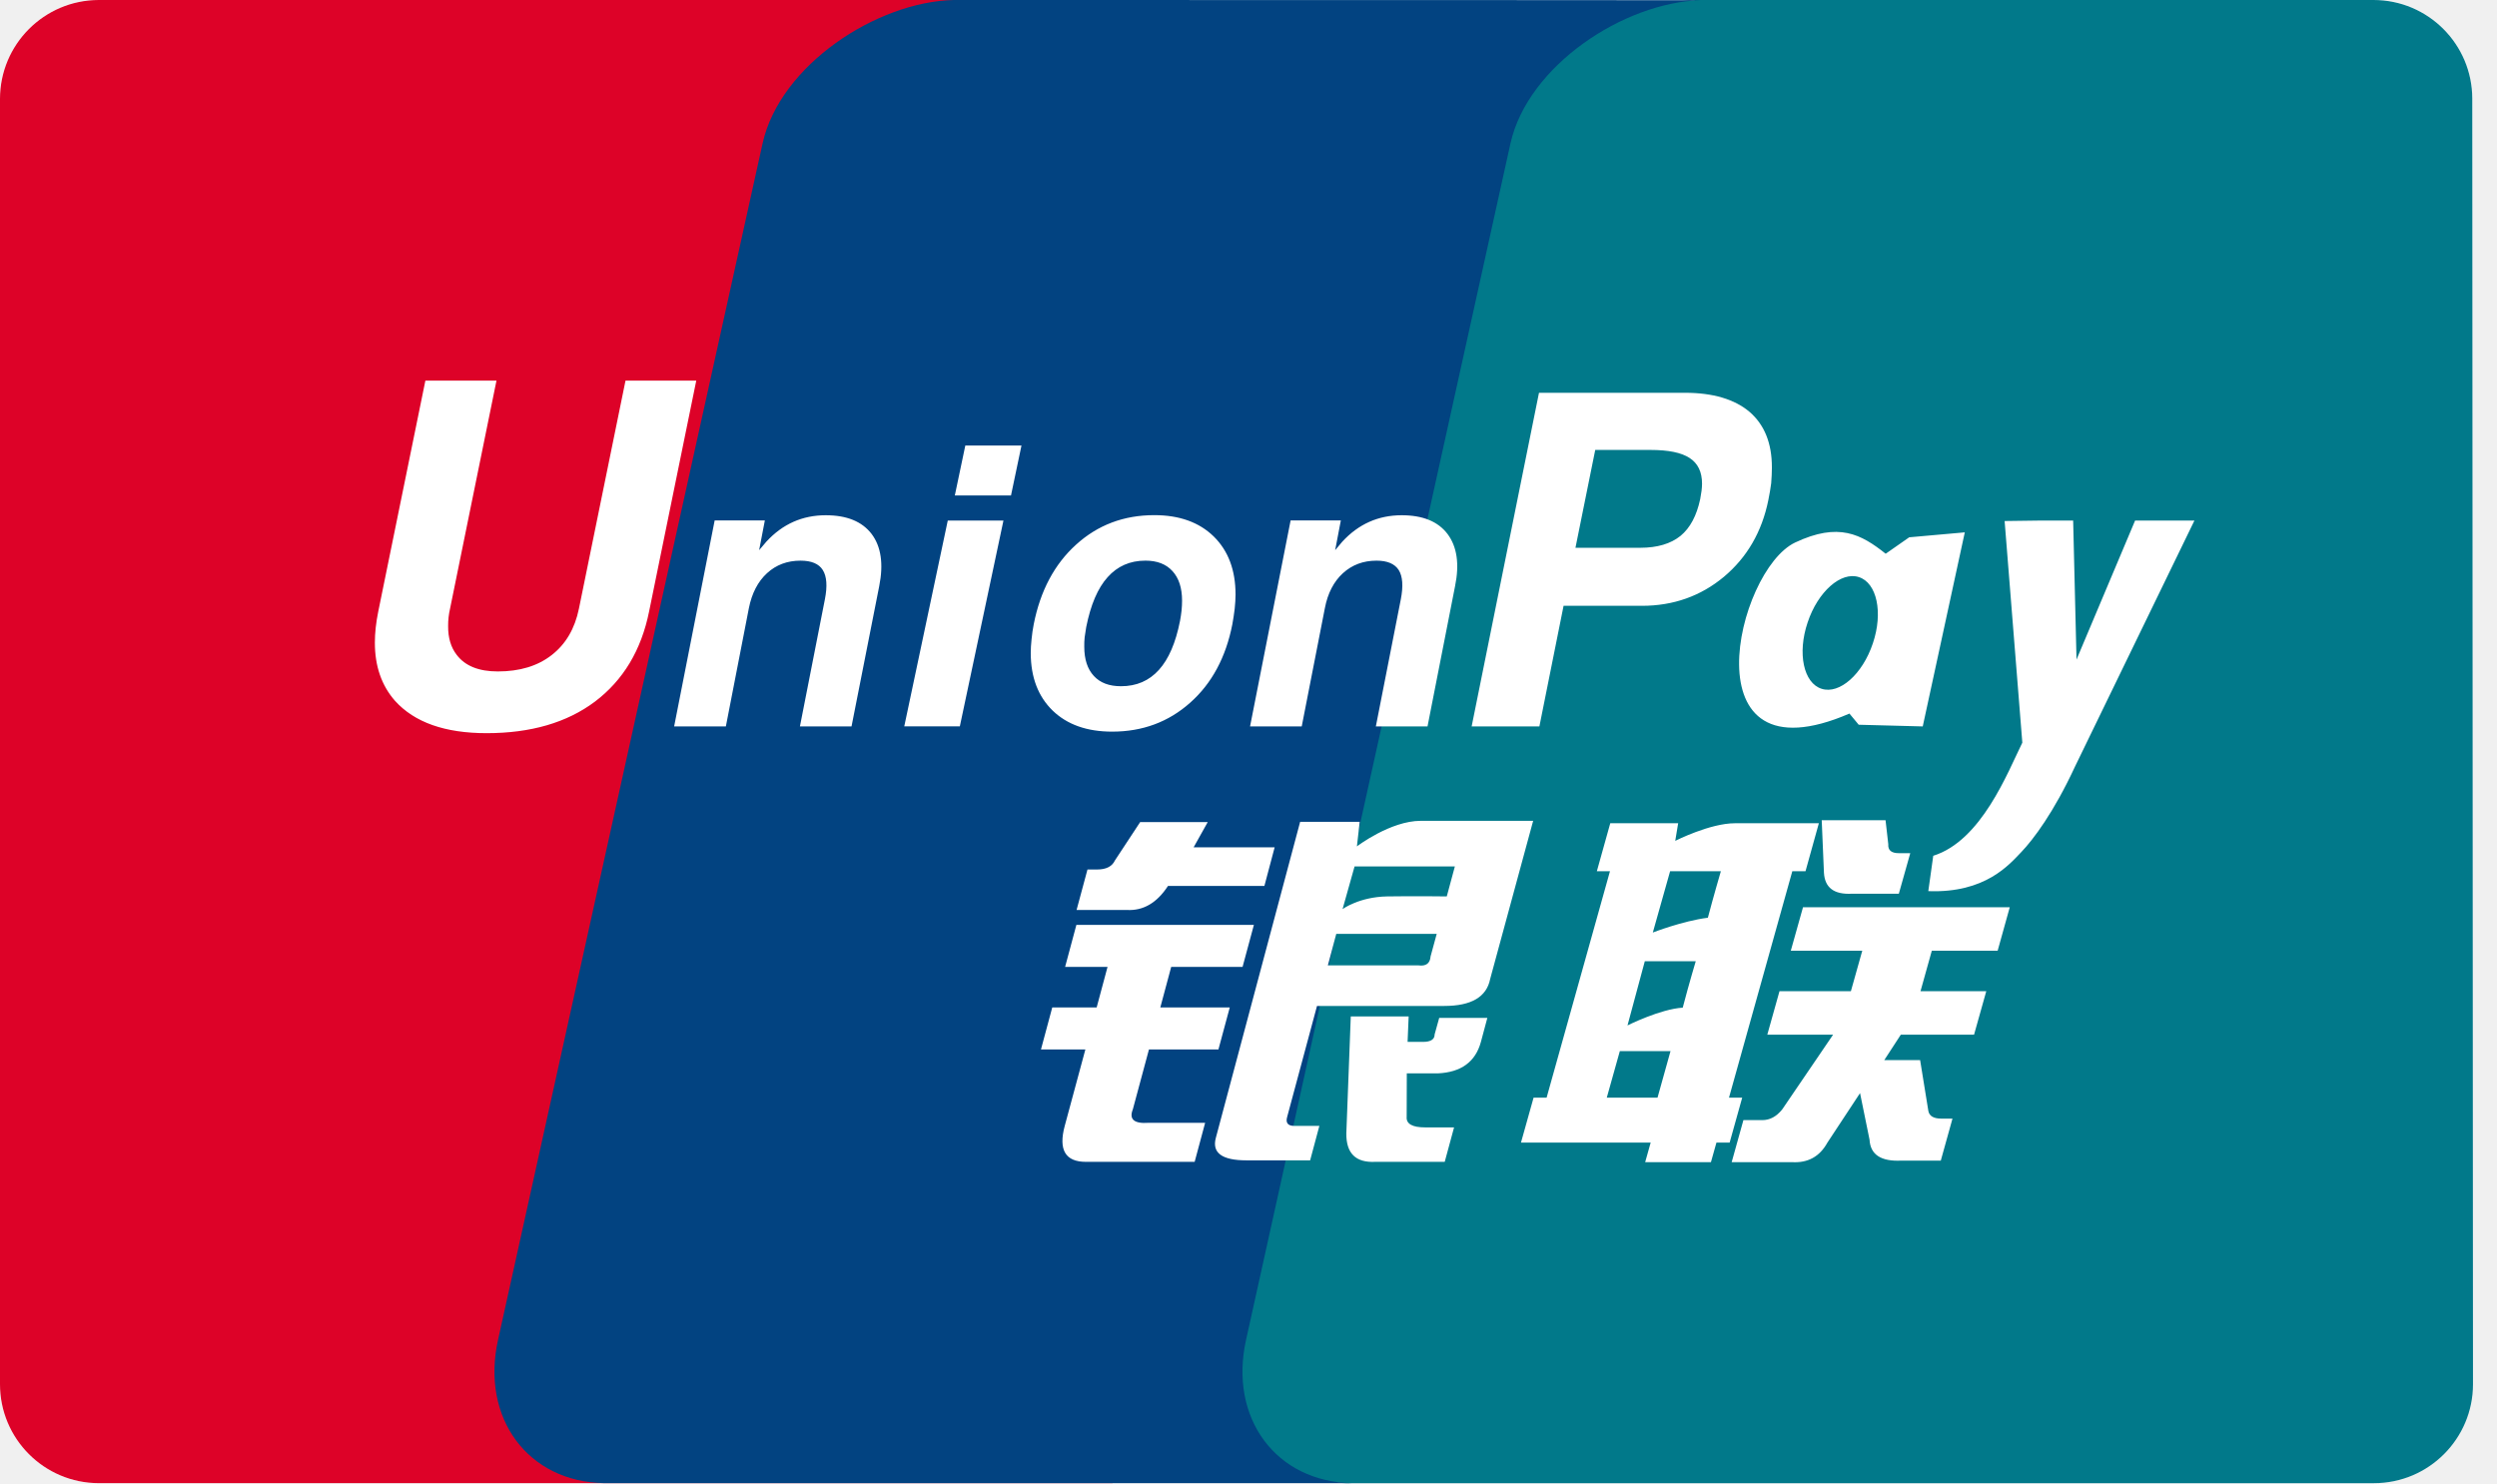
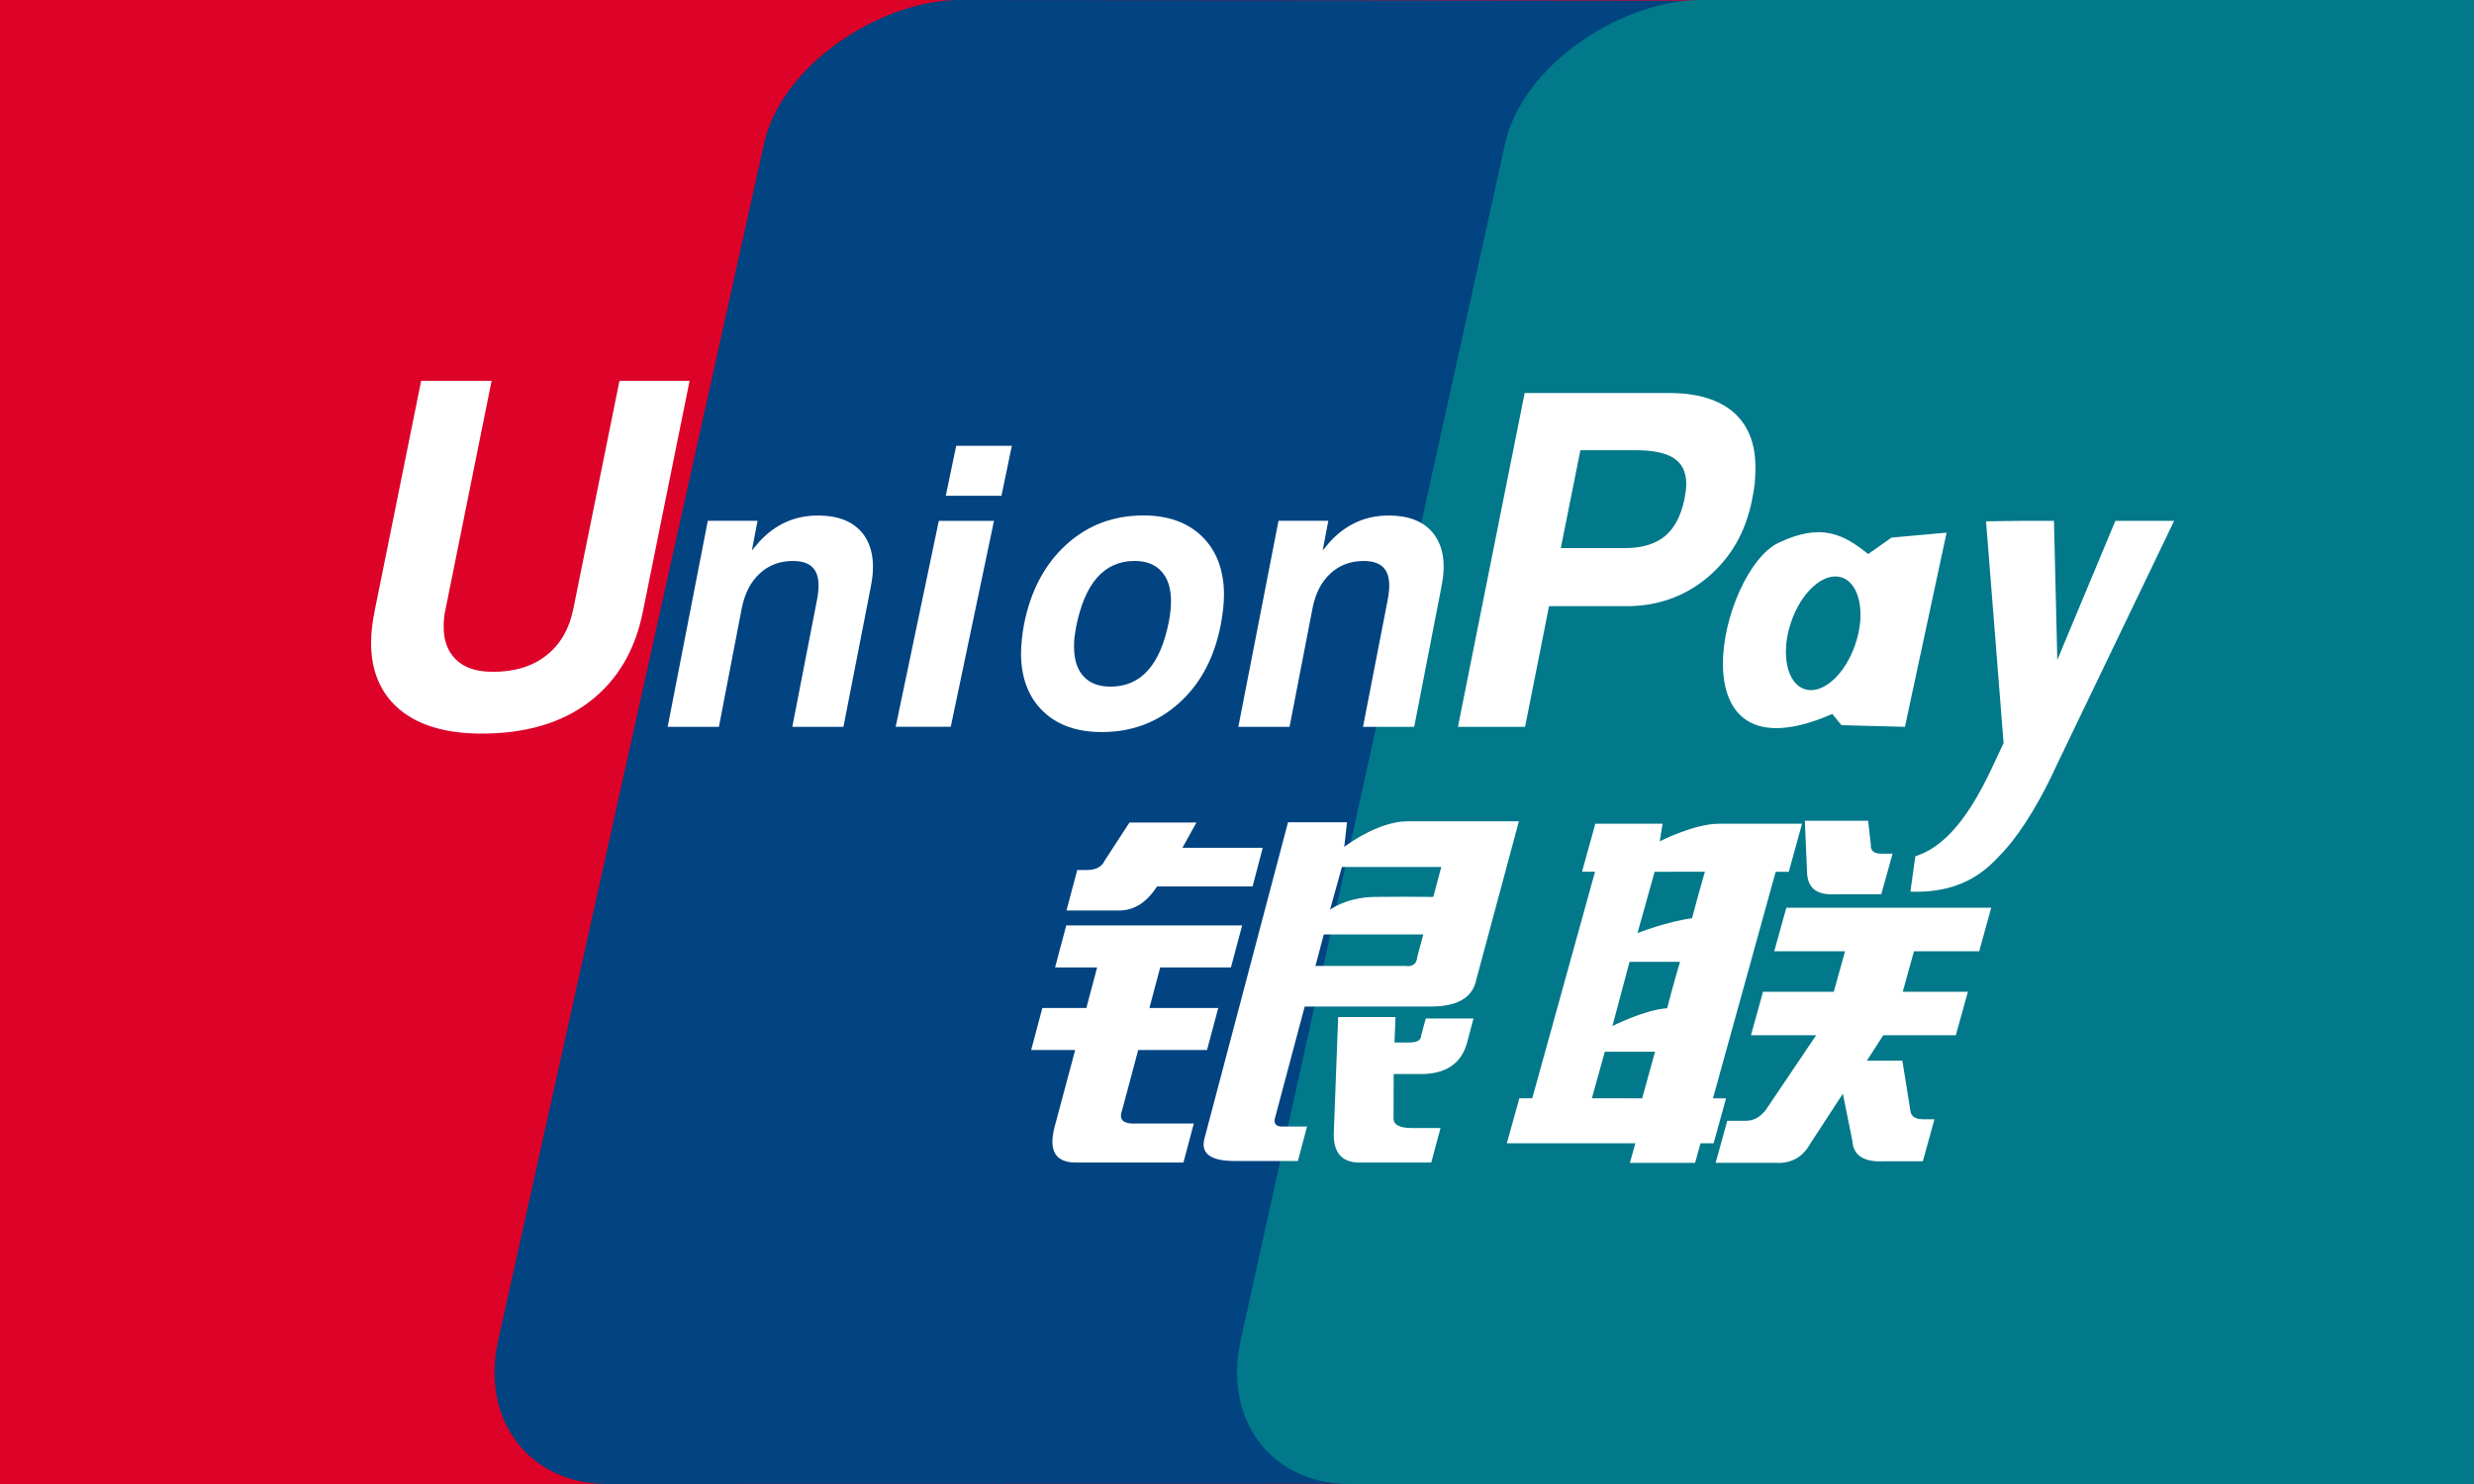
- <svg xmlns="http://www.w3.org/2000/svg" width="101" height="60">
-   <g fill="none" fill-rule="evenodd">
-     <rect fill="#FFF" width="100" height="60" rx="4" />
-     <path d="M68.58 0c-3.164.1-7.034 2.65-7.739 5.792L50.146 54.2c-.705 3.172 1.212 5.753 4.297 5.801h41.582c2.212 0 4.005-1.8 4.004-4.005L100 4v-.003A3.997 3.997 0 0096.003 0H96" fill="#01798A" />
-     <path d="M0 4.007A4.003 4.003 0 013.993 0H45v60H3.993A4.001 4.001 0 010 55.993V4.007z" fill="#DD0228" />
-     <path d="M61.097 5.798c.705-3.143 4.574-5.692 7.681-5.789L59.786.003 38.586 0c-3.116.065-7.036 2.632-7.74 5.798l-10.7 48.401c-.707 3.172 1.213 5.754 4.296 5.801h30.257c-3.085-.047-5.002-2.629-4.297-5.8L61.097 5.797z" fill="#024381" />
-     <path d="M43.987 35.175h.393c.36 0 .604-.123.717-.366l1.021-1.552h2.733l-.57 1.02h3.277l-.415 1.564h-3.9c-.449.687-1.002 1.01-1.667.971h-2.03l.441-1.637zm-.449 2.242h7.18l-.458 1.699h-2.887l-.44 1.64h2.809l-.458 1.698h-2.81l-.652 2.423c-.162.405.05.588.634.546h2.29l-.424 1.579h-4.397c-.833 0-1.119-.484-.858-1.455l.835-3.093h-1.796l.456-1.698h1.796l.44-1.64h-1.716l.456-1.7zm11.46-4.172l-.113.995s1.354-1.034 2.584-1.034h4.545L60.276 39.6c-.144.731-.762 1.095-1.854 1.095h-5.151l-1.207 4.489c-.07.24.029.364.288.364h1.014l-.373 1.393h-2.577c-.989 0-1.4-.302-1.237-.91l3.41-12.785h2.409zm3.849 1.807H54.79l-.485 1.725s.675-.495 1.804-.513c1.126-.018 2.411 0 2.411 0l.327-1.212zm-1.47 4.002c.3.041.468-.08.488-.364l.248-.91H54.05l-.34 1.274h3.667zm-2.74 2.065h2.341l-.043 1.03h.624c.315 0 .47-.103.47-.305l.185-.666h1.947l-.26.97c-.22.81-.803 1.233-1.75 1.275h-1.248l-.005 1.76c-.023.282.228.425.744.425h1.173l-.378 1.394h-2.813c-.788.038-1.175-.344-1.167-1.153l.18-4.73zm-28.38-16.391c-.317 1.581-1.054 2.796-2.196 3.658-1.132.848-2.592 1.274-4.379 1.274-1.682 0-2.915-.435-3.702-1.306-.546-.62-.817-1.405-.817-2.356 0-.393.046-.815.139-1.27l1.904-9.33h2.876l-1.878 9.224a3.007 3.007 0 00-.078.707c-.003.473.112.86.346 1.162.34.449.894.672 1.663.672.885 0 1.615-.22 2.18-.663.567-.44.936-1.065 1.102-1.878l1.884-9.224h2.862l-1.906 9.33m12.079-3.67h2.252l-1.764 8.326h-2.248l1.76-8.326m.709-3.034h2.272l-.424 2.021h-2.272l.424-2.02m3.537 10.725c-.589-.572-.886-1.344-.89-2.323 0-.168.01-.358.033-.567.021-.211.049-.416.088-.607.267-1.352.836-2.426 1.712-3.219.875-.795 1.93-1.194 3.166-1.194 1.012 0 1.815.288 2.403.863.587.578.882 1.358.882 2.35 0 .17-.013.367-.035.578-.026.214-.057.42-.094.622-.26 1.332-.828 2.394-1.704 3.172-.877.783-1.93 1.173-3.157 1.173-1.016 0-1.816-.282-2.404-.848m4.293-1.649c.397-.437.681-1.1.855-1.983a5.3 5.3 0 00.063-.425c.014-.141.02-.273.02-.394 0-.513-.129-.912-.387-1.194-.257-.284-.622-.425-1.094-.425-.624 0-1.132.223-1.53.669-.402.446-.686 1.12-.866 2.018-.024.138-.044.276-.063.411a3.035 3.035 0 00-.016.384c0 .511.129.904.387 1.183.257.279.62.416 1.099.416.627 0 1.135-.22 1.532-.66m17.715 8.145l.543-1.942h2.746l-.118.712s1.403-.712 2.414-.712h3.395l-.54 1.942h-.534l-2.561 9.16h.534l-.508 1.818h-.534l-.222.79h-2.66l.222-.79h-5.246l.51-1.819h.527l2.563-9.16h-.53zm2.963 0l-.699 2.479s1.196-.467 2.227-.599c.227-.865.525-1.88.525-1.88h-2.053zm-1.023 3.64l-.7 2.597s1.324-.663 2.234-.719c.263-1.003.526-1.877.526-1.877h-2.06zm.514 5.52l.526-1.884h-2.05l-.528 1.883h2.052zm6.642-11.223h2.582l.11.968c-.018.247.126.364.433.364h.456l-.462 1.64h-1.897c-.725.038-1.098-.243-1.132-.85l-.09-2.122zm-.756 3.518h8.362l-.49 1.76h-2.663l-.457 1.637h2.66l-.494 1.758h-2.962l-.67 1.03h1.45L78 44.948c.04.205.219.305.525.305h.45l-.473 1.699h-1.594c-.826.04-1.253-.24-1.288-.848l-.384-1.883-1.32 2.003c-.312.566-.791.83-1.438.79h-2.434l.474-1.7h.76c.311 0 .57-.14.804-.425l2.065-3.033h-2.662l.493-1.758h2.888l.46-1.637h-2.891l.494-1.76zM28.907 21.055h2.03l-.231 1.202.291-.343c.659-.716 1.458-1.07 2.403-1.07.854 0 1.47.252 1.858.76.38.507.485 1.208.305 2.109l-1.12 5.674h-2.087l1.01-5.143c.105-.531.076-.927-.085-1.183-.158-.255-.462-.38-.9-.38-.536 0-.988.169-1.356.507-.37.34-.614.812-.734 1.414l-.931 4.785h-2.092l1.639-8.332m23.295 0h2.033l-.23 1.202.288-.343c.659-.716 1.461-1.07 2.403-1.07.854 0 1.472.252 1.856.76.379.507.488 1.208.303 2.109l-1.114 5.674h-2.09l1.01-5.143c.104-.531.075-.927-.084-1.183-.165-.255-.462-.38-.898-.38-.537 0-.987.169-1.36.507-.37.34-.615.812-.73 1.414l-.936 4.785h-2.09l1.64-8.332m10.048-5.165h5.903c1.135 0 2.012.262 2.616.775.6.52.9 1.265.9 2.236v.03c0 .184-.011.393-.028.618-.03.223-.067.45-.116.684-.26 1.285-.863 2.318-1.796 3.101-.936.78-2.044 1.174-3.32 1.174h-3.166l-.978 4.879h-2.74L62.25 15.89m1.476 6.27h2.625c.684 0 1.227-.162 1.623-.481.392-.323.652-.816.796-1.485.023-.123.038-.235.055-.337.01-.097.02-.194.02-.288 0-.478-.167-.824-.502-1.041-.335-.22-.86-.326-1.588-.326h-2.23l-.8 3.958m20.212 8.838c-.866 1.871-1.692 2.962-2.177 3.47-.485.502-1.447 1.67-3.763 1.582l.2-1.43c1.949-.61 3.003-3.359 3.603-4.576l-.716-8.966 1.508-.02h1.264l.136 5.624 2.37-5.624h2.4l-4.825 9.94m-6.71-9.263l-.954.666c-.996-.792-1.905-1.282-3.66-.455-2.392 1.127-4.39 9.767 2.194 6.921l.375.452 2.59.068 1.701-7.851-2.246.2m-1.473 4.291c-.416 1.247-1.346 2.072-2.073 1.837-.728-.229-.988-1.432-.566-2.681.415-1.25 1.35-2.072 2.073-1.837.727.229.99 1.432.566 2.681" fill="#FFF" />
-   </g>
+ <svg xmlns="http://www.w3.org/2000/svg" width="100" height="60" fill="none">
+   <path fill="#DD0228" d="M0 0h100v60H0z" />
+   <path fill="#024381" d="M100 .009C79.554.067 59.108.003 38.662 0c-3.131.065-7.07 2.632-7.777 5.798l-10.75 48.401c-.71 3.172 1.219 5.754 4.316 5.801 25.183 0 50.366-.025 75.549 0z" />
+   <path fill="#01798A" d="M60.84 5.792C61.547 2.65 65.417.1 68.58 0H100v60H54.443c-3.085-.048-5.002-2.629-4.297-5.8z" />
+   <path fill="#fff" d="M43.543 35.175h.39c.356 0 .597-.123.71-.366l1.01-1.552h2.706l-.564 1.02h3.245l-.41 1.564h-3.863q-.664 1.03-1.65.971h-2.01zm-.445 2.242h7.11l-.453 1.699h-2.86l-.435 1.64h2.782l-.454 1.698h-2.782l-.646 2.423q-.24.608.628.546h2.267l-.42 1.579h-4.354q-1.236 0-.85-1.455l.828-3.093H41.68l.452-1.698h1.778l.436-1.64h-1.7zm11.349-4.172-.112.995s1.34-1.034 2.559-1.034h4.5l-1.72 6.394q-.214 1.095-1.837 1.095h-5.1l-1.196 4.489c-.07.24.029.364.285.364h1.005l-.37 1.393H49.91q-1.468.001-1.225-.91l3.377-12.785zm3.811 1.807h-4.017l-.48 1.725s.668-.495 1.786-.513a93 93 0 0 1 2.387 0zm-1.456 4.002c.297.041.464-.08.484-.364l.245-.91h-4.023l-.337 1.274zm-2.713 2.065h2.318l-.042 1.03h.618q.467-.001.465-.305l.183-.666h1.928l-.257.97q-.327 1.214-1.733 1.275h-1.236l-.005 1.76c-.023.282.226.425.737.425h1.161l-.374 1.394h-2.785q-1.169.059-1.156-1.153zM25.986 24.728c-.314 1.581-1.044 2.796-2.175 3.658q-1.681 1.273-4.336 1.274-2.498 0-3.666-1.306-.81-.93-.809-2.356 0-.589.138-1.27l1.885-9.33h2.848l-1.86 9.224a3 3 0 0 0-.077.707q-.005.71.343 1.162.504.673 1.646.672c.877 0 1.6-.22 2.16-.663.56-.44.926-1.065 1.09-1.878l1.866-9.224h2.834zm11.961-3.67h2.23l-1.747 8.326h-2.226zm.702-3.034h2.25l-.42 2.02h-2.25zm3.503 10.726q-.876-.856-.882-2.323 0-.253.033-.567c.02-.211.049-.416.087-.607q.395-2.028 1.695-3.22t3.136-1.193q1.504 0 2.38.863c.58.578.873 1.358.873 2.35 0 .17-.013.367-.035.578q-.039.32-.093.622c-.258 1.332-.82 2.394-1.688 3.172q-1.302 1.174-3.126 1.173-1.508 0-2.38-.848m4.25-1.65c.394-.436.675-1.1.847-1.982q.04-.211.063-.425.02-.212.02-.394 0-.77-.384-1.194-.381-.425-1.083-.425c-.618 0-1.12.223-1.515.669-.398.446-.68 1.12-.858 2.018q-.034.208-.062.41a3 3 0 0 0-.016.385q0 .765.383 1.183c.255.279.614.416 1.089.416q.929 0 1.517-.66m17.543 8.146.538-1.942h2.719l-.117.712s1.39-.712 2.39-.712h3.363l-.535 1.942h-.53l-2.535 9.16h.529l-.503 1.818h-.53l-.219.79h-2.634l.22-.79h-5.195l.505-1.82h.522l2.538-9.16h-.525zm2.934 0-.692 2.479s1.184-.467 2.205-.6c.225-.864.52-1.88.52-1.88zm-1.013 3.64-.693 2.597s1.311-.663 2.212-.719c.26-1.003.521-1.877.521-1.877zm.51 5.52.52-1.884h-2.03l-.523 1.883zm6.576-11.223h2.557l.11.968c-.019.247.124.364.428.364h.451l-.457 1.64h-1.879c-.718.038-1.087-.243-1.12-.85zm-.748 3.518h8.28L80 38.461h-2.637l-.453 1.637h2.634l-.489 1.758h-2.933l-.663 1.03h1.436l.33 2.062c.04.205.217.305.52.305h.446l-.469 1.699h-1.578c-.818.04-1.24-.24-1.275-.848l-.38-1.883-1.308 2.003q-.463.85-1.424.79h-2.41l.47-1.7h.752c.308 0 .564-.14.796-.425l2.045-3.033h-2.636l.488-1.758h2.86l.455-1.637h-2.862zM28.61 21.055h2.01l-.229 1.202.289-.343q.976-1.072 2.38-1.07c.845 0 1.455.252 1.839.76.376.507.48 1.208.302 2.109l-1.109 5.674h-2.067l1-5.143q.157-.798-.084-1.183c-.156-.255-.457-.38-.89-.38q-.798 0-1.344.507-.549.51-.727 1.414l-.921 4.785h-2.072zm23.068 0h2.013l-.228 1.202.285-.343q.98-1.072 2.38-1.07 1.268-.001 1.838.76c.375.507.483 1.208.3 2.109l-1.103 5.674h-2.07l1-5.143q.154-.798-.083-1.183-.242-.381-.89-.38c-.53 0-.976.169-1.346.507q-.55.51-.723 1.414l-.927 4.785h-2.07zm9.95-5.165h5.846c1.124 0 1.993.262 2.59.775q.892.78.892 2.236v.03c0 .184-.01.393-.028.618q-.043.334-.115.684c-.257 1.285-.854 2.318-1.778 3.1-.927.78-2.024 1.175-3.288 1.175h-3.135l-.968 4.879H58.93zm1.462 6.27h2.599q1.017-.001 1.607-.481c.388-.323.646-.816.788-1.485.023-.123.038-.235.055-.337.01-.097.02-.194.02-.288q0-.716-.498-1.041c-.331-.22-.851-.326-1.572-.326H63.88l-.792 3.958m20.014 8.838c-.857 1.87-1.675 2.962-2.155 3.47-.48.502-1.433 1.67-3.727 1.582l.198-1.43c1.93-.61 2.974-3.359 3.568-4.576l-.709-8.966 1.493-.02h1.252l.135 5.624 2.347-5.624h2.376zm-6.644-9.263-.945.666c-.986-.792-1.886-1.282-3.624-.455-2.369 1.127-4.347 9.767 2.172 6.921l.372.452 2.565.068 1.684-7.851zM75 26.027c-.412 1.247-1.333 2.072-2.053 1.837-.72-.23-.978-1.432-.56-2.681.41-1.25 1.337-2.072 2.053-1.837.72.229.98 1.432.56 2.68" />
</svg>
